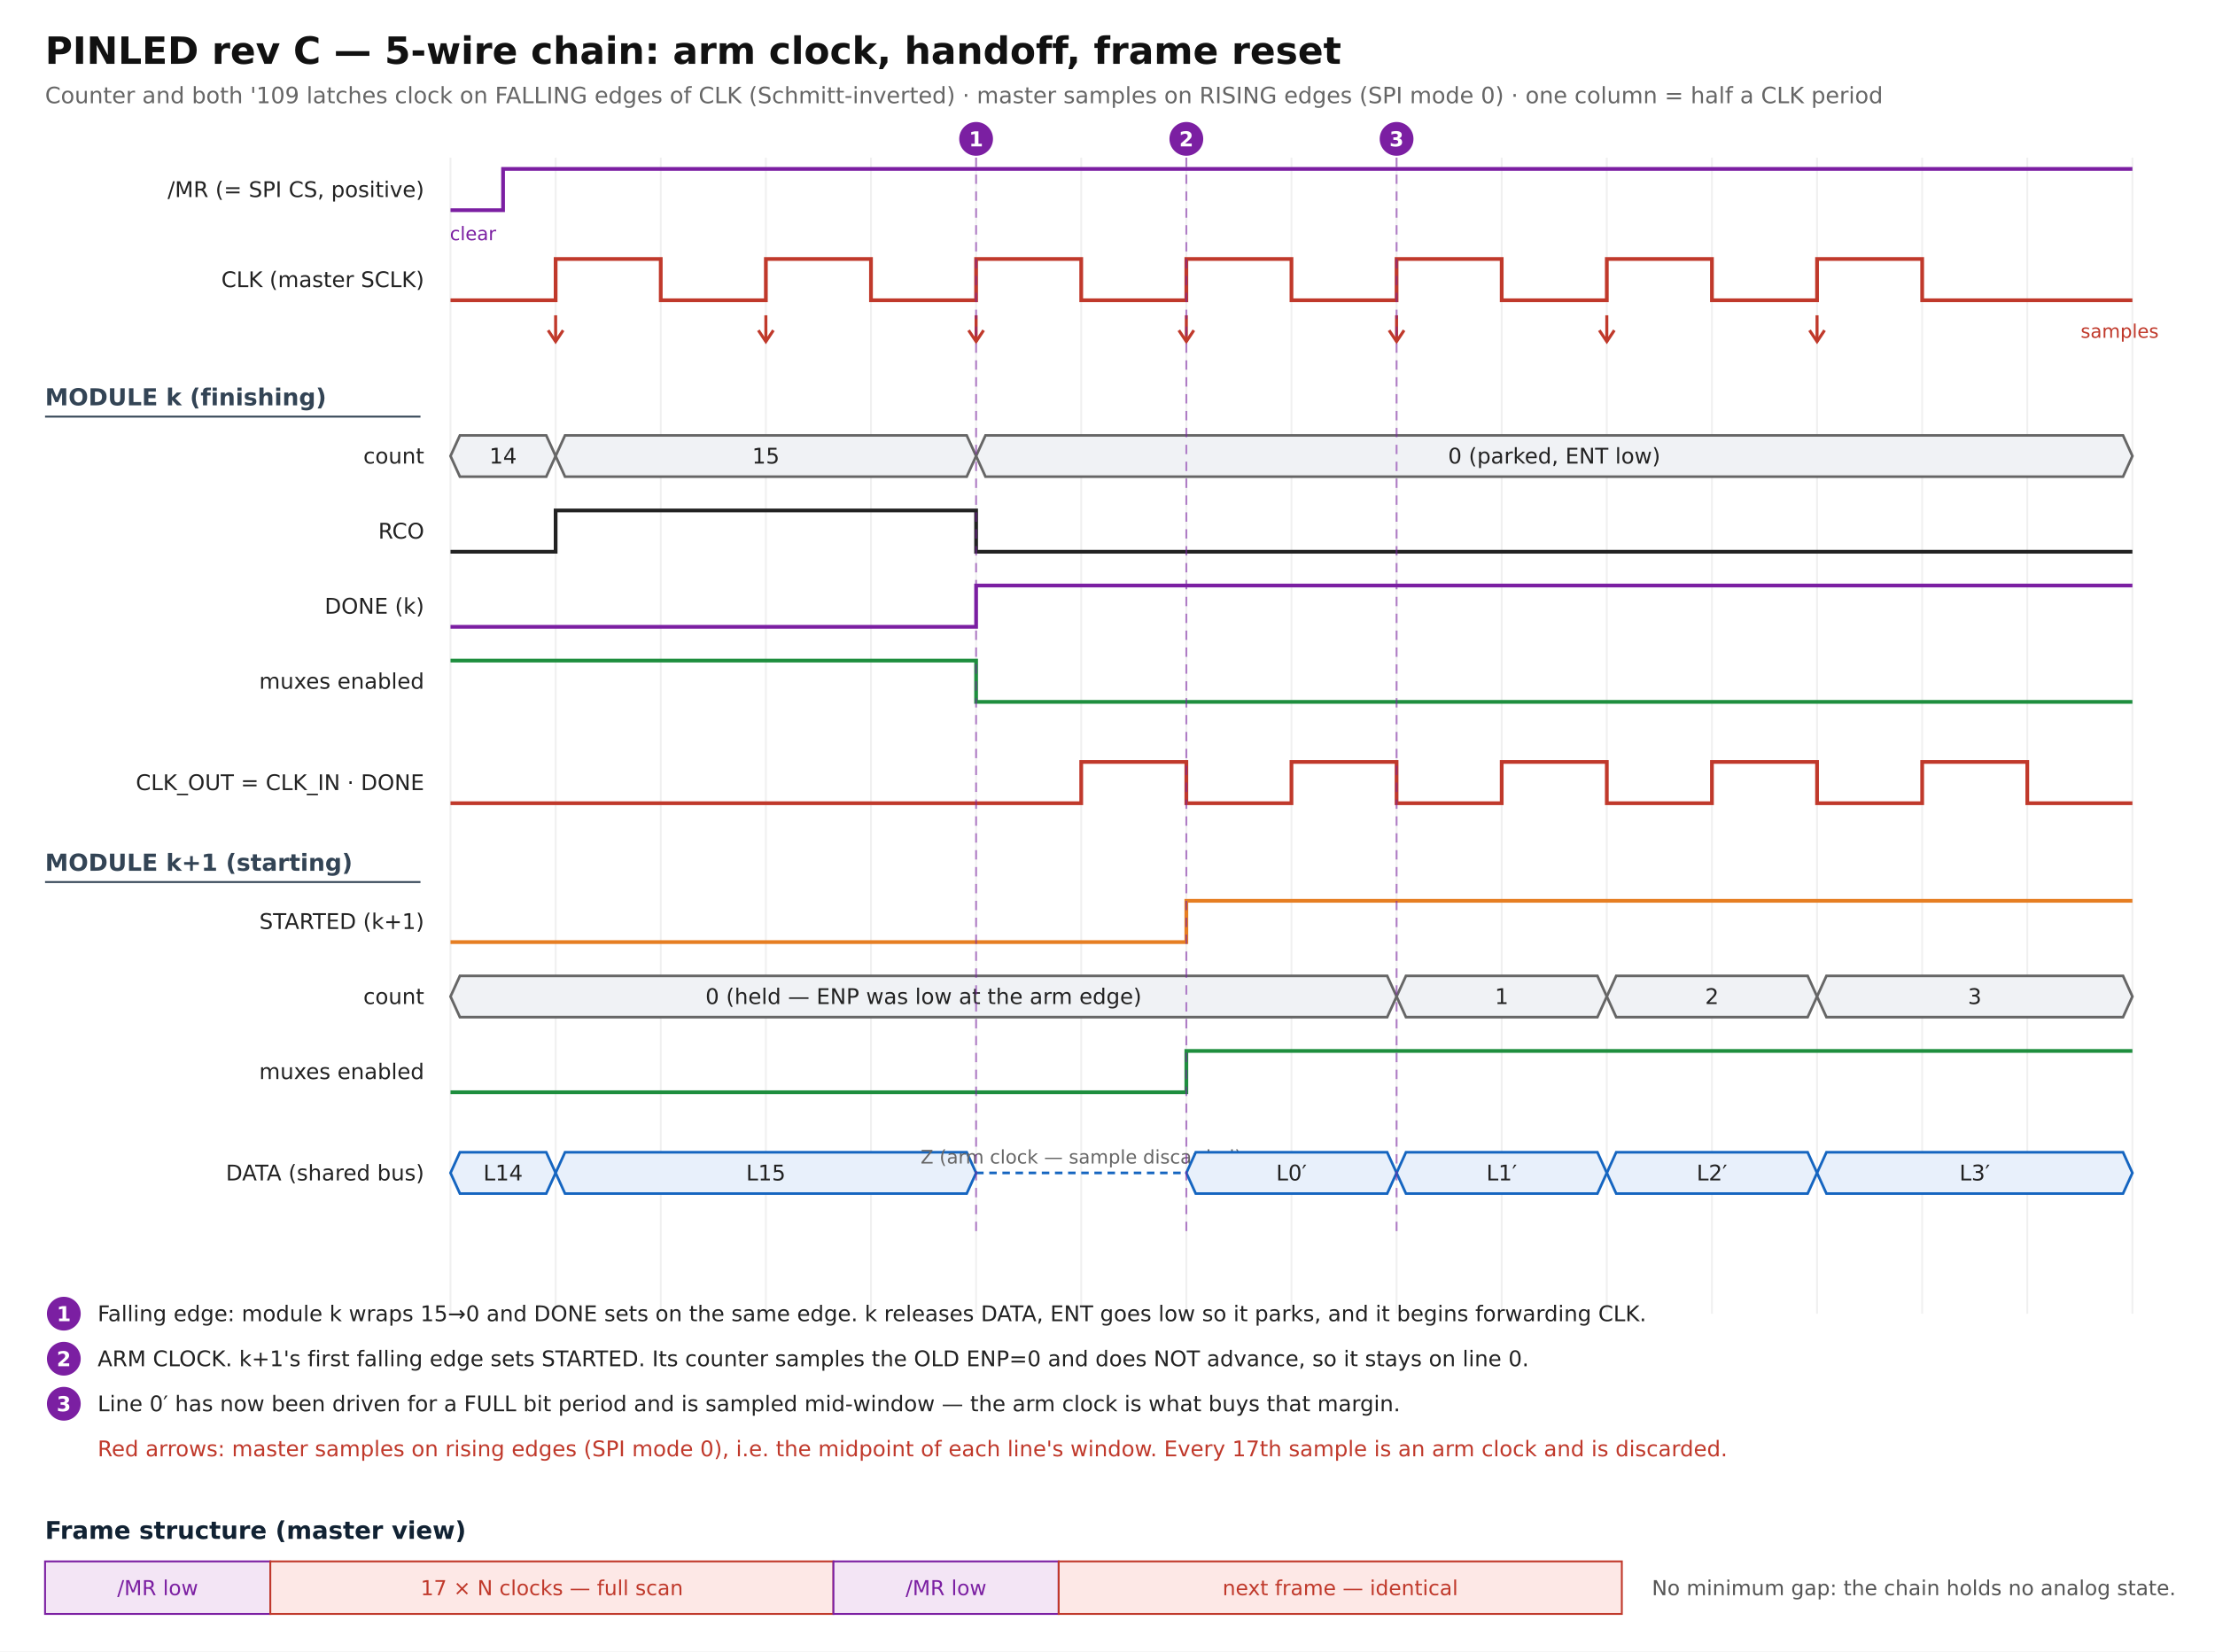
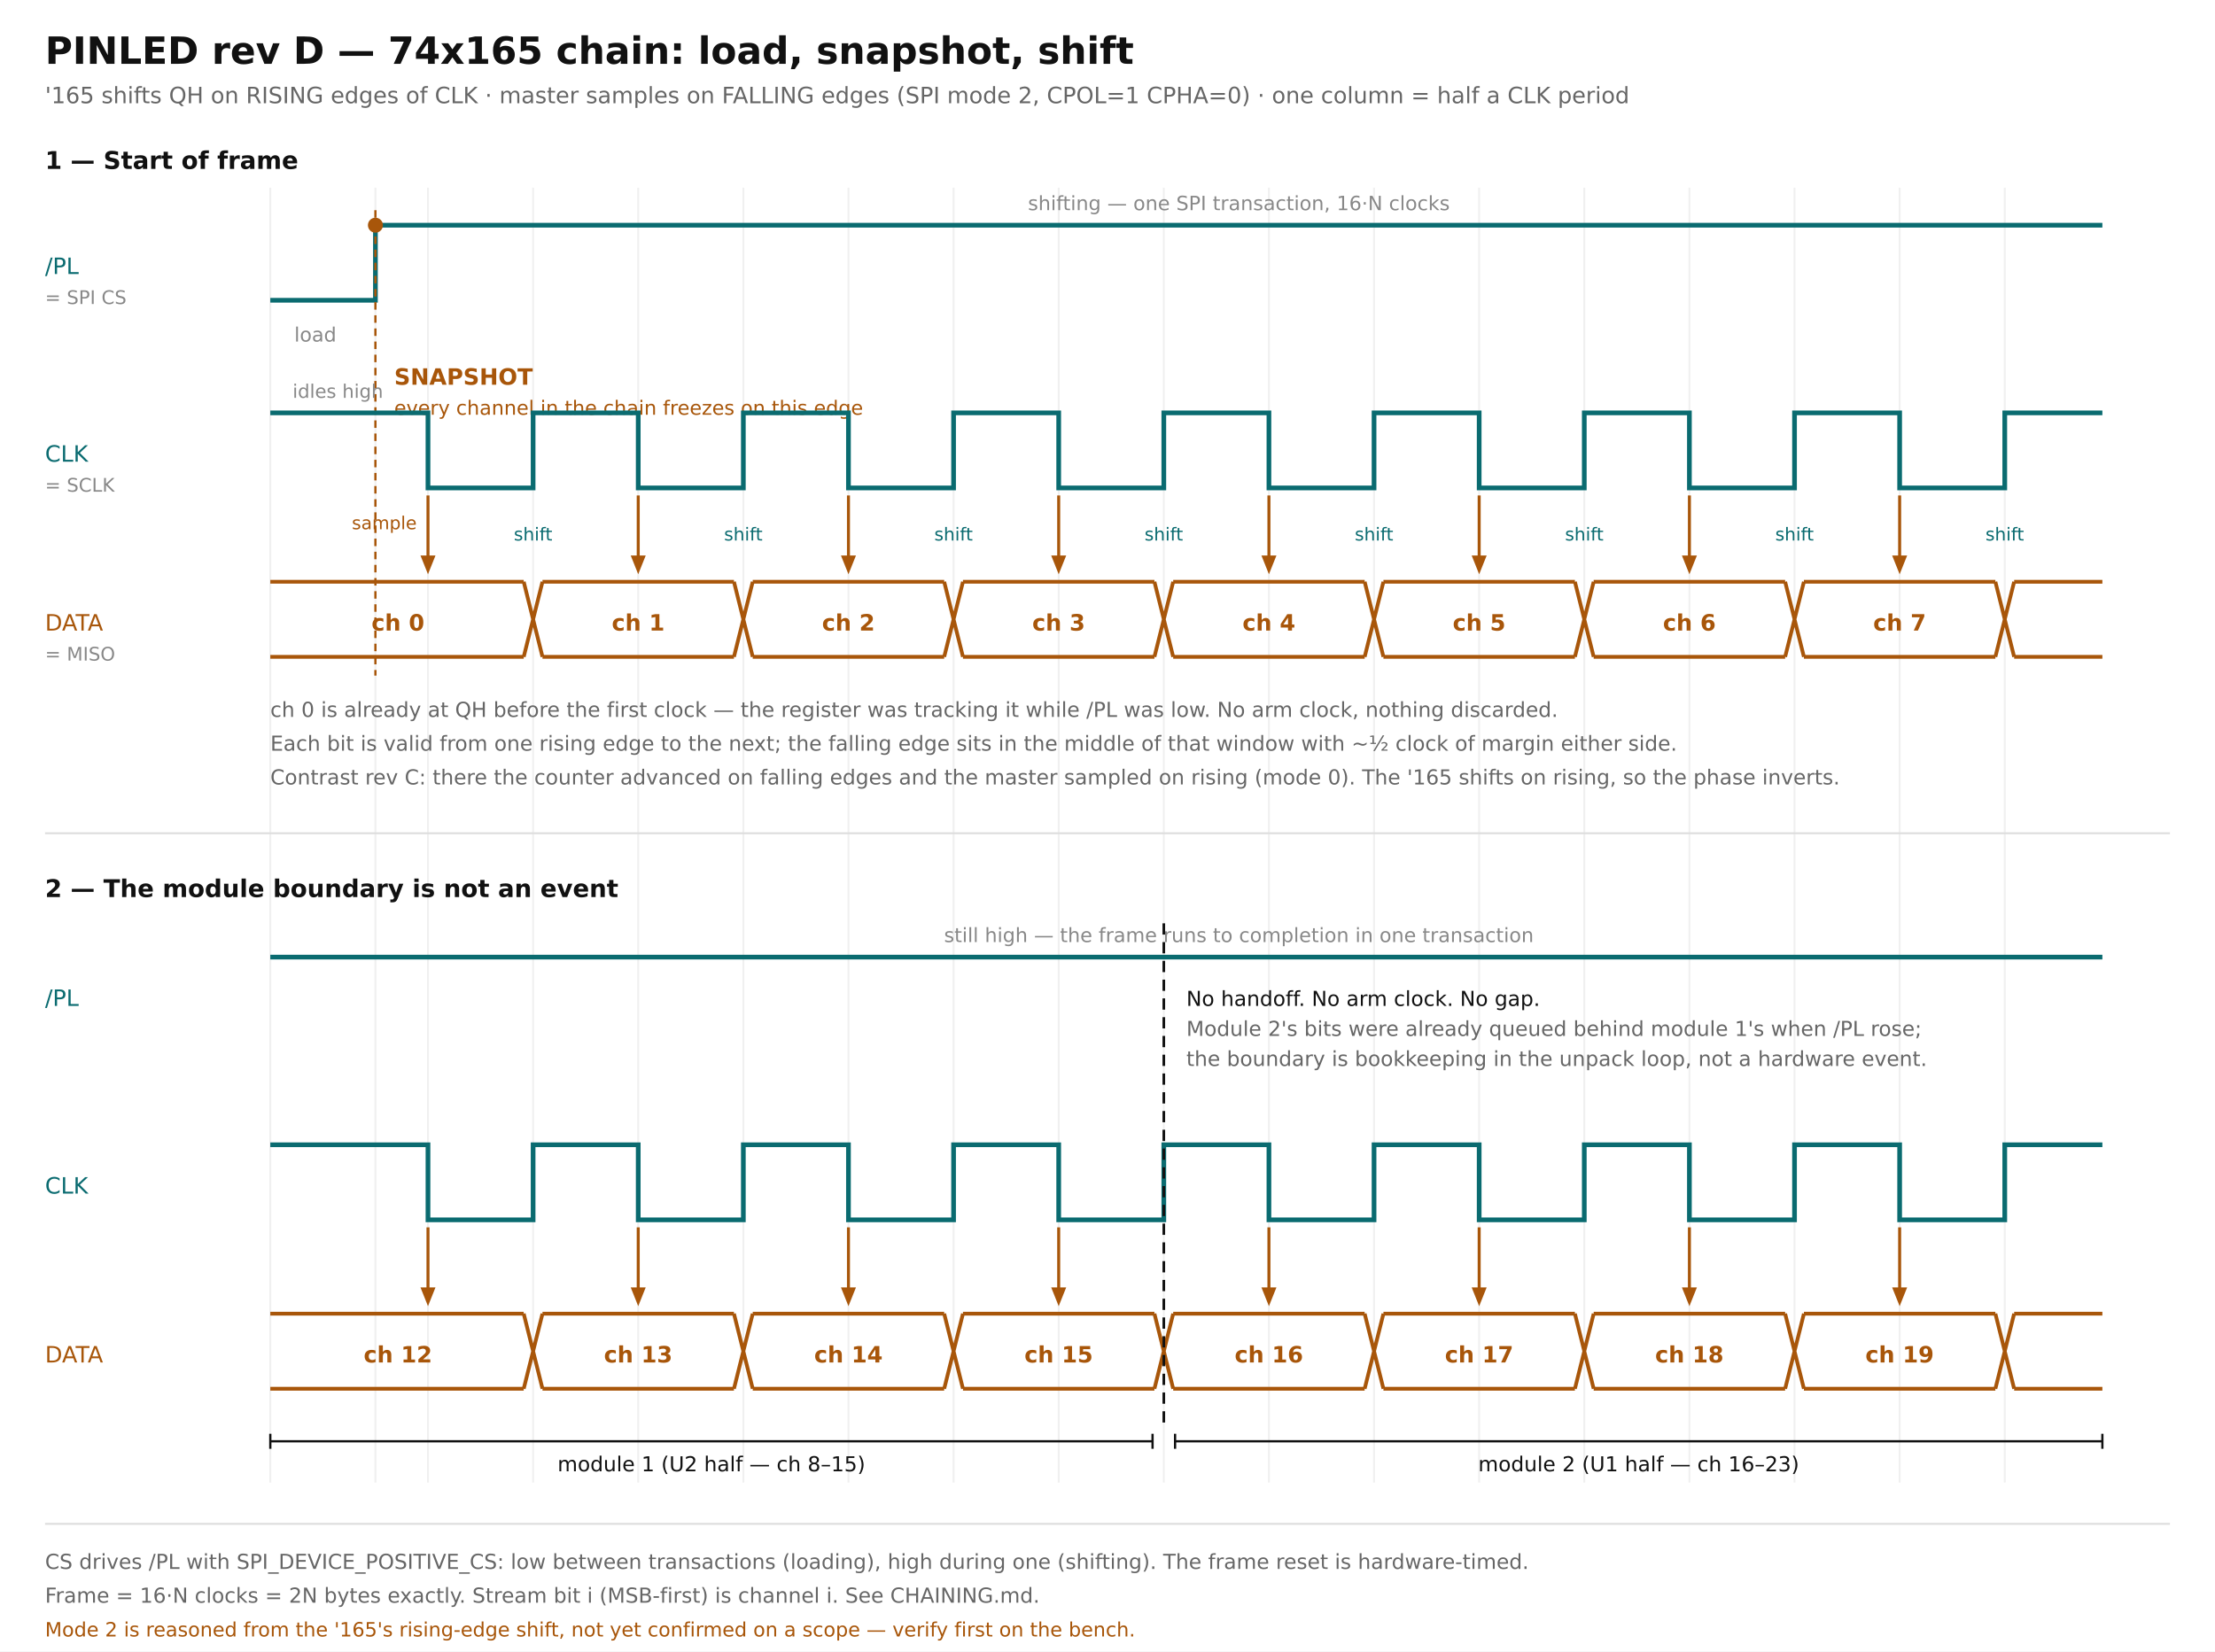
<svg xmlns="http://www.w3.org/2000/svg" width="1180" height="880" viewBox="0 0 1180 880">
  <rect width="1180" height="880" fill="#fff" />
  <g font-family="DejaVu Sans, Helvetica, Arial, sans-serif">
-     <text x="24" y="34" font-size="20" font-weight="bold" fill="#111">PINLED rev C — 5-wire chain: arm clock, handoff, frame reset</text>
-     <text x="24" y="55" font-size="12" fill="#666">Counter and both '109 latches clock on FALLING edges of CLK (Schmitt-inverted) · master samples on RISING edges (SPI mode 0) · one column = half a CLK period</text>
-     <line x1="240" y1="84" x2="240" y2="700" stroke="#000" stroke-opacity="0.06" stroke-width="1" />
-     <line x1="296" y1="84" x2="296" y2="700" stroke="#000" stroke-opacity="0.06" stroke-width="1" />
-     <line x1="352" y1="84" x2="352" y2="700" stroke="#000" stroke-opacity="0.06" stroke-width="1" />
-     <line x1="408" y1="84" x2="408" y2="700" stroke="#000" stroke-opacity="0.06" stroke-width="1" />
-     <line x1="464" y1="84" x2="464" y2="700" stroke="#000" stroke-opacity="0.06" stroke-width="1" />
-     <line x1="520" y1="84" x2="520" y2="700" stroke="#000" stroke-opacity="0.06" stroke-width="1" />
-     <line x1="576" y1="84" x2="576" y2="700" stroke="#000" stroke-opacity="0.06" stroke-width="1" />
-     <line x1="632" y1="84" x2="632" y2="700" stroke="#000" stroke-opacity="0.06" stroke-width="1" />
-     <line x1="688" y1="84" x2="688" y2="700" stroke="#000" stroke-opacity="0.06" stroke-width="1" />
-     <line x1="744" y1="84" x2="744" y2="700" stroke="#000" stroke-opacity="0.06" stroke-width="1" />
-     <line x1="800" y1="84" x2="800" y2="700" stroke="#000" stroke-opacity="0.06" stroke-width="1" />
-     <line x1="856" y1="84" x2="856" y2="700" stroke="#000" stroke-opacity="0.06" stroke-width="1" />
-     <line x1="912" y1="84" x2="912" y2="700" stroke="#000" stroke-opacity="0.06" stroke-width="1" />
-     <line x1="968" y1="84" x2="968" y2="700" stroke="#000" stroke-opacity="0.06" stroke-width="1" />
-     <line x1="1024" y1="84" x2="1024" y2="700" stroke="#000" stroke-opacity="0.06" stroke-width="1" />
-     <line x1="1080" y1="84" x2="1080" y2="700" stroke="#000" stroke-opacity="0.06" stroke-width="1" />
-     <line x1="1136" y1="84" x2="1136" y2="700" stroke="#000" stroke-opacity="0.06" stroke-width="1" />
-     <text x="226" y="105" font-size="11.5" fill="#222" text-anchor="end">/MR  (= SPI CS, positive)</text>
-     <path d="M240,112 L268,112 L268,90 L1136,90" fill="none" stroke="#7b1fa2" stroke-width="2" />
-     <text x="252" y="128" font-size="10" fill="#7b1fa2" text-anchor="middle">clear</text>
-     <text x="226" y="153" font-size="11.5" fill="#222" text-anchor="end">CLK (master SCLK)</text>
-     <path d="M240,160 L296,160 L296,138 L352,138 L352,160 L408,160 L408,138 L464,138 L464,160 L520,160 L520,138 L576,138 L576,160 L632,160 L632,138 L688,138 L688,160 L744,160 L744,138 L800,138 L800,160 L856,160 L856,138 L912,138 L912,160 L968,160 L968,138 L1024,138 L1024,160 L1136,160" fill="none" stroke="#c0392b" stroke-width="2" />
-     <path d="M296,168 L296,182" stroke="#c0392b" stroke-width="1.6" />
-     <path d="M292,176 L296,182 L300,176" fill="none" stroke="#c0392b" stroke-width="1.6" />
-     <path d="M408,168 L408,182" stroke="#c0392b" stroke-width="1.6" />
-     <path d="M404,176 L408,182 L412,176" fill="none" stroke="#c0392b" stroke-width="1.6" />
-     <path d="M520,168 L520,182" stroke="#c0392b" stroke-width="1.6" />
-     <path d="M516,176 L520,182 L524,176" fill="none" stroke="#c0392b" stroke-width="1.6" />
-     <path d="M632,168 L632,182" stroke="#c0392b" stroke-width="1.6" />
-     <path d="M628,176 L632,182 L636,176" fill="none" stroke="#c0392b" stroke-width="1.6" />
-     <path d="M744,168 L744,182" stroke="#c0392b" stroke-width="1.6" />
-     <path d="M740,176 L744,182 L748,176" fill="none" stroke="#c0392b" stroke-width="1.6" />
-     <path d="M856,168 L856,182" stroke="#c0392b" stroke-width="1.6" />
-     <path d="M852,176 L856,182 L860,176" fill="none" stroke="#c0392b" stroke-width="1.6" />
-     <path d="M968,168 L968,182" stroke="#c0392b" stroke-width="1.6" />
-     <path d="M964,176 L968,182 L972,176" fill="none" stroke="#c0392b" stroke-width="1.6" />
-     <text x="1150" y="180" font-size="10" fill="#c0392b" text-anchor="end">samples</text>
-     <text x="24" y="216" font-size="12.5" font-weight="bold" fill="#345">MODULE k  (finishing)</text>
-     <line x1="24" y1="222" x2="224" y2="222" stroke="#345" stroke-width="1" />
-     <text x="226" y="247" font-size="11.5" fill="#222" text-anchor="end">count</text>
-     <polygon points="240,243 245,232 291,232 296,243 291,254 245,254" fill="#f0f2f5" stroke="#666" stroke-width="1.4" />
-     <text x="268" y="247" font-size="11.5" fill="#222" text-anchor="middle">14</text>
-     <polygon points="296,243 301,232 515,232 520,243 515,254 301,254" fill="#f0f2f5" stroke="#666" stroke-width="1.4" />
-     <text x="408" y="247" font-size="11.5" fill="#222" text-anchor="middle">15</text>
-     <polygon points="520,243 525,232 1131,232 1136,243 1131,254 525,254" fill="#f0f2f5" stroke="#666" stroke-width="1.4" />
-     <text x="828" y="247" font-size="11.5" fill="#222" text-anchor="middle">0 (parked, ENT low)</text>
-     <text x="226" y="287" font-size="11.5" fill="#222" text-anchor="end">RCO</text>
-     <path d="M240,294 L296,294 L296,272 L520,272 L520,294 L1136,294" fill="none" stroke="#222" stroke-width="2" />
-     <text x="226" y="327" font-size="11.5" fill="#222" text-anchor="end">DONE (k)</text>
-     <path d="M240,334 L520,334 L520,312 L1136,312" fill="none" stroke="#7b1fa2" stroke-width="2" />
-     <text x="226" y="367" font-size="11.5" fill="#222" text-anchor="end">muxes enabled</text>
-     <path d="M240,352 L520,352 L520,374 L1136,374" fill="none" stroke="#1e8e3e" stroke-width="2" />
-     <text x="226" y="421" font-size="11.5" fill="#222" text-anchor="end">CLK_OUT = CLK_IN · DONE</text>
-     <path d="M240,428 L520,428 L520,428 L576,428 L576,406 L632,406 L632,428 L688,428 L688,406 L744,406 L744,428 L800,428 L800,406 L856,406 L856,428 L912,428 L912,406 L968,406 L968,428 L1024,428 L1024,406 L1080,406 L1080,428 L1136,428" fill="none" stroke="#c0392b" stroke-width="2" />
-     <text x="24" y="464" font-size="12.5" font-weight="bold" fill="#345">MODULE k+1  (starting)</text>
-     <line x1="24" y1="470" x2="224" y2="470" stroke="#345" stroke-width="1" />
-     <text x="226" y="495" font-size="11.5" fill="#222" text-anchor="end">STARTED (k+1)</text>
-     <path d="M240,502 L632,502 L632,480 L1136,480" fill="none" stroke="#e67e22" stroke-width="2" />
-     <text x="226" y="535" font-size="11.5" fill="#222" text-anchor="end">count</text>
-     <polygon points="240,531 245,520 739,520 744,531 739,542 245,542" fill="#f0f2f5" stroke="#666" stroke-width="1.4" />
-     <text x="492" y="535" font-size="11.5" fill="#222" text-anchor="middle">0  (held — ENP was low at the arm edge)</text>
-     <polygon points="744,531 749,520 851,520 856,531 851,542 749,542" fill="#f0f2f5" stroke="#666" stroke-width="1.4" />
-     <text x="800" y="535" font-size="11.5" fill="#222" text-anchor="middle">1</text>
-     <polygon points="856,531 861,520 963,520 968,531 963,542 861,542" fill="#f0f2f5" stroke="#666" stroke-width="1.4" />
-     <text x="912" y="535" font-size="11.5" fill="#222" text-anchor="middle">2</text>
-     <polygon points="968,531 973,520 1131,520 1136,531 1131,542 973,542" fill="#f0f2f5" stroke="#666" stroke-width="1.4" />
-     <text x="1052" y="535" font-size="11.5" fill="#222" text-anchor="middle">3</text>
-     <text x="226" y="575" font-size="11.5" fill="#222" text-anchor="end">muxes enabled</text>
-     <path d="M240,582 L632,582 L632,560 L1136,560" fill="none" stroke="#1e8e3e" stroke-width="2" />
-     <text x="226" y="629" font-size="11.5" fill="#222" text-anchor="end">DATA (shared bus)</text>
-     <polygon points="240,625 245,614 291,614 296,625 291,636 245,636" fill="#e8f0fb" stroke="#1565c0" stroke-width="1.4" />
-     <text x="268" y="629" font-size="11.5" fill="#222" text-anchor="middle">L14</text>
-     <polygon points="296,625 301,614 515,614 520,625 515,636 301,636" fill="#e8f0fb" stroke="#1565c0" stroke-width="1.4" />
-     <text x="408" y="629" font-size="11.5" fill="#222" text-anchor="middle">L15</text>
-     <line x1="520" y1="625" x2="632" y2="625" stroke="#1565c0" stroke-width="1.4" stroke-dasharray="4 3" />
-     <text x="576" y="620" font-size="10" fill="#666" text-anchor="middle">Z (arm clock — sample discarded)</text>
-     <polygon points="632,625 637,614 739,614 744,625 739,636 637,636" fill="#e8f0fb" stroke="#1565c0" stroke-width="1.4" />
-     <text x="688" y="629" font-size="11.5" fill="#222" text-anchor="middle">L0′</text>
-     <polygon points="744,625 749,614 851,614 856,625 851,636 749,636" fill="#e8f0fb" stroke="#1565c0" stroke-width="1.4" />
-     <text x="800" y="629" font-size="11.5" fill="#222" text-anchor="middle">L1′</text>
-     <polygon points="856,625 861,614 963,614 968,625 963,636 861,636" fill="#e8f0fb" stroke="#1565c0" stroke-width="1.4" />
-     <text x="912" y="629" font-size="11.5" fill="#222" text-anchor="middle">L2′</text>
-     <polygon points="968,625 973,614 1131,614 1136,625 1131,636 973,636" fill="#e8f0fb" stroke="#1565c0" stroke-width="1.4" />
-     <text x="1052" y="629" font-size="11.5" fill="#222" text-anchor="middle">L3′</text>
-     <line x1="520" y1="84" x2="520" y2="660" stroke="#7b1fa2" stroke-width="1" stroke-dasharray="5 4" stroke-opacity="0.55" />
-     <circle cx="520" cy="74" r="9" fill="#7b1fa2" />
-     <text x="520" y="78" font-size="11" font-weight="bold" fill="#fff" text-anchor="middle">1</text>
-     <line x1="632" y1="84" x2="632" y2="660" stroke="#7b1fa2" stroke-width="1" stroke-dasharray="5 4" stroke-opacity="0.55" />
-     <circle cx="632" cy="74" r="9" fill="#7b1fa2" />
-     <text x="632" y="78" font-size="11" font-weight="bold" fill="#fff" text-anchor="middle">2</text>
-     <line x1="744" y1="84" x2="744" y2="660" stroke="#7b1fa2" stroke-width="1" stroke-dasharray="5 4" stroke-opacity="0.55" />
-     <circle cx="744" cy="74" r="9" fill="#7b1fa2" />
-     <text x="744" y="78" font-size="11" font-weight="bold" fill="#fff" text-anchor="middle">3</text>
-     <circle cx="34" cy="700" r="9" fill="#7b1fa2" />
-     <text x="34" y="704" font-size="11" font-weight="bold" fill="#fff" text-anchor="middle">1</text>
-     <text x="52" y="704" font-size="11.5" fill="#222">Falling edge: module k wraps 15→0 and DONE sets on the same edge. k releases DATA, ENT goes low so it parks, and it begins forwarding CLK.</text>
-     <circle cx="34" cy="724" r="9" fill="#7b1fa2" />
-     <text x="34" y="728" font-size="11" font-weight="bold" fill="#fff" text-anchor="middle">2</text>
-     <text x="52" y="728" font-size="11.5" fill="#222">ARM CLOCK. k+1's first falling edge sets STARTED. Its counter samples the OLD ENP=0 and does NOT advance, so it stays on line 0.</text>
-     <circle cx="34" cy="748" r="9" fill="#7b1fa2" />
-     <text x="34" y="752" font-size="11" font-weight="bold" fill="#fff" text-anchor="middle">3</text>
-     <text x="52" y="752" font-size="11.5" fill="#222">Line 0′ has now been driven for a FULL bit period and is sampled mid-window — the arm clock is what buys that margin.</text>
-     <text x="52" y="776" font-size="11.5" fill="#c0392b">Red arrows: master samples on rising edges (SPI mode 0), i.e. the midpoint of each line's window. Every 17th sample is an arm clock and is discarded.</text>
-     <text x="24" y="820" font-size="13" font-weight="bold" fill="#123">Frame structure (master view)</text>
-     <rect x="24" y="832" width="120" height="28" fill="#f3e5f5" stroke="#7b1fa2" />
-     <text x="84" y="850" font-size="11" fill="#7b1fa2" text-anchor="middle">/MR low</text>
-     <rect x="144" y="832" width="300" height="28" fill="#fde8e6" stroke="#c0392b" />
-     <text x="294" y="850" font-size="11" fill="#c0392b" text-anchor="middle">17 × N clocks — full scan</text>
-     <rect x="444" y="832" width="120" height="28" fill="#f3e5f5" stroke="#7b1fa2" />
-     <text x="504" y="850" font-size="11" fill="#7b1fa2" text-anchor="middle">/MR low</text>
-     <rect x="564" y="832" width="300" height="28" fill="#fde8e6" stroke="#c0392b" />
-     <text x="714" y="850" font-size="11" fill="#c0392b" text-anchor="middle">next frame — identical</text>
-     <text x="880" y="850" font-size="11" fill="#555">No minimum gap: the chain holds no analog state.</text>
+     <text x="24" y="34" font-size="20" font-weight="bold" fill="#111">PINLED rev D — 74x165 chain: load, snapshot, shift</text>
+     <text x="24" y="55" font-size="12" fill="#666">'165 shifts QH on RISING edges of CLK · master samples on FALLING edges (SPI mode 2, CPOL=1 CPHA=0) · one column = half a CLK period</text>
+     <g stroke="#000" stroke-opacity="0.06" stroke-width="1">
+       <line x1="144" y1="100" x2="144" y2="790" />
+       <line x1="200" y1="100" x2="200" y2="790" />
+       <line x1="228" y1="100" x2="228" y2="790" />
+       <line x1="284" y1="100" x2="284" y2="790" />
+       <line x1="340" y1="100" x2="340" y2="790" />
+       <line x1="396" y1="100" x2="396" y2="790" />
+       <line x1="452" y1="100" x2="452" y2="790" />
+       <line x1="508" y1="100" x2="508" y2="790" />
+       <line x1="564" y1="100" x2="564" y2="790" />
+       <line x1="620" y1="100" x2="620" y2="790" />
+       <line x1="676" y1="100" x2="676" y2="790" />
+       <line x1="732" y1="100" x2="732" y2="790" />
+       <line x1="788" y1="100" x2="788" y2="790" />
+       <line x1="844" y1="100" x2="844" y2="790" />
+       <line x1="900" y1="100" x2="900" y2="790" />
+       <line x1="956" y1="100" x2="956" y2="790" />
+       <line x1="1012" y1="100" x2="1012" y2="790" />
+       <line x1="1068" y1="100" x2="1068" y2="790" />
+     </g>
+     <text x="24" y="90" font-size="13" font-weight="bold" fill="#111">1 — Start of frame</text>
+     <text x="24" y="146" font-size="12" fill="#0a6b70">/PL</text>
+     <text x="24" y="162" font-size="10" fill="#888">= SPI CS</text>
+     <path d="M144 160 H200 V120 H1120" fill="none" stroke="#0a6b70" stroke-width="2.5" />
+     <text x="168" y="182" font-size="10.5" fill="#888" text-anchor="middle">load</text>
+     <text x="660" y="112" font-size="10.5" fill="#888" text-anchor="middle">shifting — one SPI transaction, 16·N clocks</text>
+     <line x1="200" y1="112" x2="200" y2="360" stroke="#a8560a" stroke-width="1.2" stroke-dasharray="4 3" />
+     <circle cx="200" cy="120" r="4" fill="#a8560a" />
+     <text x="210" y="205" font-size="12" font-weight="bold" fill="#a8560a">SNAPSHOT</text>
+     <text x="210" y="221" font-size="10.5" fill="#a8560a">every channel in the chain freezes on this edge</text>
+     <text x="24" y="246" font-size="12" fill="#0a6b70">CLK</text>
+     <text x="24" y="262" font-size="10" fill="#888">= SCLK</text>
+     <path d="M144 220 H228 V260 H284 V220 H340 V260 H396 V220 H452 V260 H508 V220 H564 V260 H620 V220 H676 V260 H732 V220 H788 V260 H844 V220 H900 V260 H956 V220 H1012 V260 H1068 V220 H1120" fill="none" stroke="#0a6b70" stroke-width="2.5" />
+     <text x="180" y="212" font-size="10" fill="#888" text-anchor="middle">idles high</text>
+     <g fill="#0a6b70" font-size="9.5" text-anchor="middle">
+       <text x="284" y="288">shift</text>
+       <text x="396" y="288">shift</text>
+       <text x="508" y="288">shift</text>
+       <text x="620" y="288">shift</text>
+       <text x="732" y="288">shift</text>
+       <text x="844" y="288">shift</text>
+       <text x="956" y="288">shift</text>
+       <text x="1068" y="288">shift</text>
+     </g>
+     <g stroke="#a8560a" stroke-width="1.6" fill="none">
+       <path d="M228 264 V302" />
+       <path d="M340 264 V302" />
+       <path d="M452 264 V302" />
+       <path d="M564 264 V302" />
+       <path d="M676 264 V302" />
+       <path d="M788 264 V302" />
+       <path d="M900 264 V302" />
+       <path d="M1012 264 V302" />
+     </g>
+     <g fill="#a8560a">
+       <path d="M224 296 L232 296 L228 306 z" />
+       <path d="M336 296 L344 296 L340 306 z" />
+       <path d="M448 296 L456 296 L452 306 z" />
+       <path d="M560 296 L568 296 L564 306 z" />
+       <path d="M672 296 L680 296 L676 306 z" />
+       <path d="M784 296 L792 296 L788 306 z" />
+       <path d="M896 296 L904 296 L900 306 z" />
+       <path d="M1008 296 L1016 296 L1012 306 z" />
+     </g>
+     <text x="222" y="282" font-size="9.5" fill="#a8560a" text-anchor="end">sample</text>
+     <text x="24" y="336" font-size="12" fill="#a8560a">DATA</text>
+     <text x="24" y="352" font-size="10" fill="#888">= MISO</text>
+     <g stroke="#a8560a" stroke-width="2" fill="none">
+       <path d="M144 310 H279 M144 350 H279 M279 310 L289 350 M279 350 L289 310" />
+       <path d="M289 310 H391 M289 350 H391 M391 310 L401 350 M391 350 L401 310" />
+       <path d="M401 310 H503 M401 350 H503 M503 310 L513 350 M503 350 L513 310" />
+       <path d="M513 310 H615 M513 350 H615 M615 310 L625 350 M615 350 L625 310" />
+       <path d="M625 310 H727 M625 350 H727 M727 310 L737 350 M727 350 L737 310" />
+       <path d="M737 310 H839 M737 350 H839 M839 310 L849 350 M839 350 L849 310" />
+       <path d="M849 310 H951 M849 350 H951 M951 310 L961 350 M951 350 L961 310" />
+       <path d="M961 310 H1063 M961 350 H1063 M1063 310 L1073 350 M1063 350 L1073 310" />
+       <path d="M1073 310 H1120 M1073 350 H1120" />
+     </g>
+     <g font-size="12" fill="#a8560a" text-anchor="middle" font-weight="bold">
+       <text x="212" y="336">ch 0</text>
+       <text x="340" y="336">ch 1</text>
+       <text x="452" y="336">ch 2</text>
+       <text x="564" y="336">ch 3</text>
+       <text x="676" y="336">ch 4</text>
+       <text x="788" y="336">ch 5</text>
+       <text x="900" y="336">ch 6</text>
+       <text x="1012" y="336">ch 7</text>
+     </g>
+     <text x="144" y="382" font-size="11" fill="#666">ch 0 is already at QH before the first clock — the register was tracking it while /PL was low. No arm clock, nothing discarded.</text>
+     <text x="144" y="400" font-size="11" fill="#666">Each bit is valid from one rising edge to the next; the falling edge sits in the middle of that window with ~½ clock of margin either side.</text>
+     <text x="144" y="418" font-size="11" fill="#666">Contrast rev C: there the counter advanced on falling edges and the master sampled on rising (mode 0). The '165 shifts on rising, so the phase inverts.</text>
+     <line x1="24" y1="444" x2="1156" y2="444" stroke="#ddd" stroke-width="1" />
+     <text x="24" y="478" font-size="13" font-weight="bold" fill="#111">2 — The module boundary is not an event</text>
+     <text x="24" y="536" font-size="12" fill="#0a6b70">/PL</text>
+     <path d="M144 510 H1120" fill="none" stroke="#0a6b70" stroke-width="2.5" />
+     <text x="660" y="502" font-size="10.5" fill="#888" text-anchor="middle">still high — the frame runs to completion in one transaction</text>
+     <text x="24" y="636" font-size="12" fill="#0a6b70">CLK</text>
+     <path d="M144 610 H228 V650 H284 V610 H340 V650 H396 V610 H452 V650 H508 V610 H564 V650 H620 V610 H676 V650 H732 V610 H788 V650 H844 V610 H900 V650 H956 V610 H1012 V650 H1068 V610 H1120" fill="none" stroke="#0a6b70" stroke-width="2.5" />
+     <g stroke="#a8560a" stroke-width="1.6" fill="none">
+       <path d="M228 654 V692" />
+       <path d="M340 654 V692" />
+       <path d="M452 654 V692" />
+       <path d="M564 654 V692" />
+       <path d="M676 654 V692" />
+       <path d="M788 654 V692" />
+       <path d="M900 654 V692" />
+       <path d="M1012 654 V692" />
+     </g>
+     <g fill="#a8560a">
+       <path d="M224 686 L232 686 L228 696 z" />
+       <path d="M336 686 L344 686 L340 696 z" />
+       <path d="M448 686 L456 686 L452 696 z" />
+       <path d="M560 686 L568 686 L564 696 z" />
+       <path d="M672 686 L680 686 L676 696 z" />
+       <path d="M784 686 L792 686 L788 696 z" />
+       <path d="M896 686 L904 686 L900 696 z" />
+       <path d="M1008 686 L1016 686 L1012 696 z" />
+     </g>
+     <text x="24" y="726" font-size="12" fill="#a8560a">DATA</text>
+     <g stroke="#a8560a" stroke-width="2" fill="none">
+       <path d="M144 700 H279 M144 740 H279 M279 700 L289 740 M279 740 L289 700" />
+       <path d="M289 700 H391 M289 740 H391 M391 700 L401 740 M391 740 L401 700" />
+       <path d="M401 700 H503 M401 740 H503 M503 700 L513 740 M503 740 L513 700" />
+       <path d="M513 700 H615 M513 740 H615 M615 700 L625 740 M615 740 L625 700" />
+       <path d="M625 700 H727 M625 740 H727 M727 700 L737 740 M727 740 L737 700" />
+       <path d="M737 700 H839 M737 740 H839 M839 700 L849 740 M839 740 L849 700" />
+       <path d="M849 700 H951 M849 740 H951 M951 700 L961 740 M951 740 L961 700" />
+       <path d="M961 700 H1063 M961 740 H1063 M1063 700 L1073 740 M1063 740 L1073 700" />
+       <path d="M1073 700 H1120 M1073 740 H1120" />
+     </g>
+     <g font-size="12" fill="#a8560a" text-anchor="middle" font-weight="bold">
+       <text x="212" y="726">ch 12</text>
+       <text x="340" y="726">ch 13</text>
+       <text x="452" y="726">ch 14</text>
+       <text x="564" y="726">ch 15</text>
+       <text x="676" y="726">ch 16</text>
+       <text x="788" y="726">ch 17</text>
+       <text x="900" y="726">ch 18</text>
+       <text x="1012" y="726">ch 19</text>
+     </g>
+     <line x1="620" y1="492" x2="620" y2="762" stroke="#111" stroke-width="1.4" stroke-dasharray="6 4" />
+     <path d="M144 768 H614 M144 764 V772 M614 764 V772" stroke="#111" stroke-width="1.2" fill="none" />
+     <path d="M626 768 H1120 M626 764 V772 M1120 764 V772" stroke="#111" stroke-width="1.2" fill="none" />
+     <text x="379" y="784" font-size="11" fill="#111" text-anchor="middle">module 1 (U2 half — ch 8–15)</text>
+     <text x="873" y="784" font-size="11" fill="#111" text-anchor="middle">module 2 (U1 half — ch 16–23)</text>
+     <text x="632" y="536" font-size="11" fill="#111">No handoff. No arm clock. No gap.</text>
+     <text x="632" y="552" font-size="11" fill="#666">Module 2's bits were already queued behind module 1's when /PL rose;</text>
+     <text x="632" y="568" font-size="11" fill="#666">the boundary is bookkeeping in the unpack loop, not a hardware event.</text>
+     <line x1="24" y1="812" x2="1156" y2="812" stroke="#ddd" stroke-width="1" />
+     <text x="24" y="836" font-size="11" fill="#666">CS drives /PL with SPI_DEVICE_POSITIVE_CS: low between transactions (loading), high during one (shifting). The frame reset is hardware-timed.</text>
+     <text x="24" y="854" font-size="11" fill="#666">Frame = 16·N clocks = 2N bytes exactly. Stream bit i (MSB-first) is channel i. See CHAINING.md.</text>
+     <text x="24" y="872" font-size="10.5" fill="#a8560a">Mode 2 is reasoned from the '165's rising-edge shift, not yet confirmed on a scope — verify first on the bench.</text>
  </g>
</svg>
